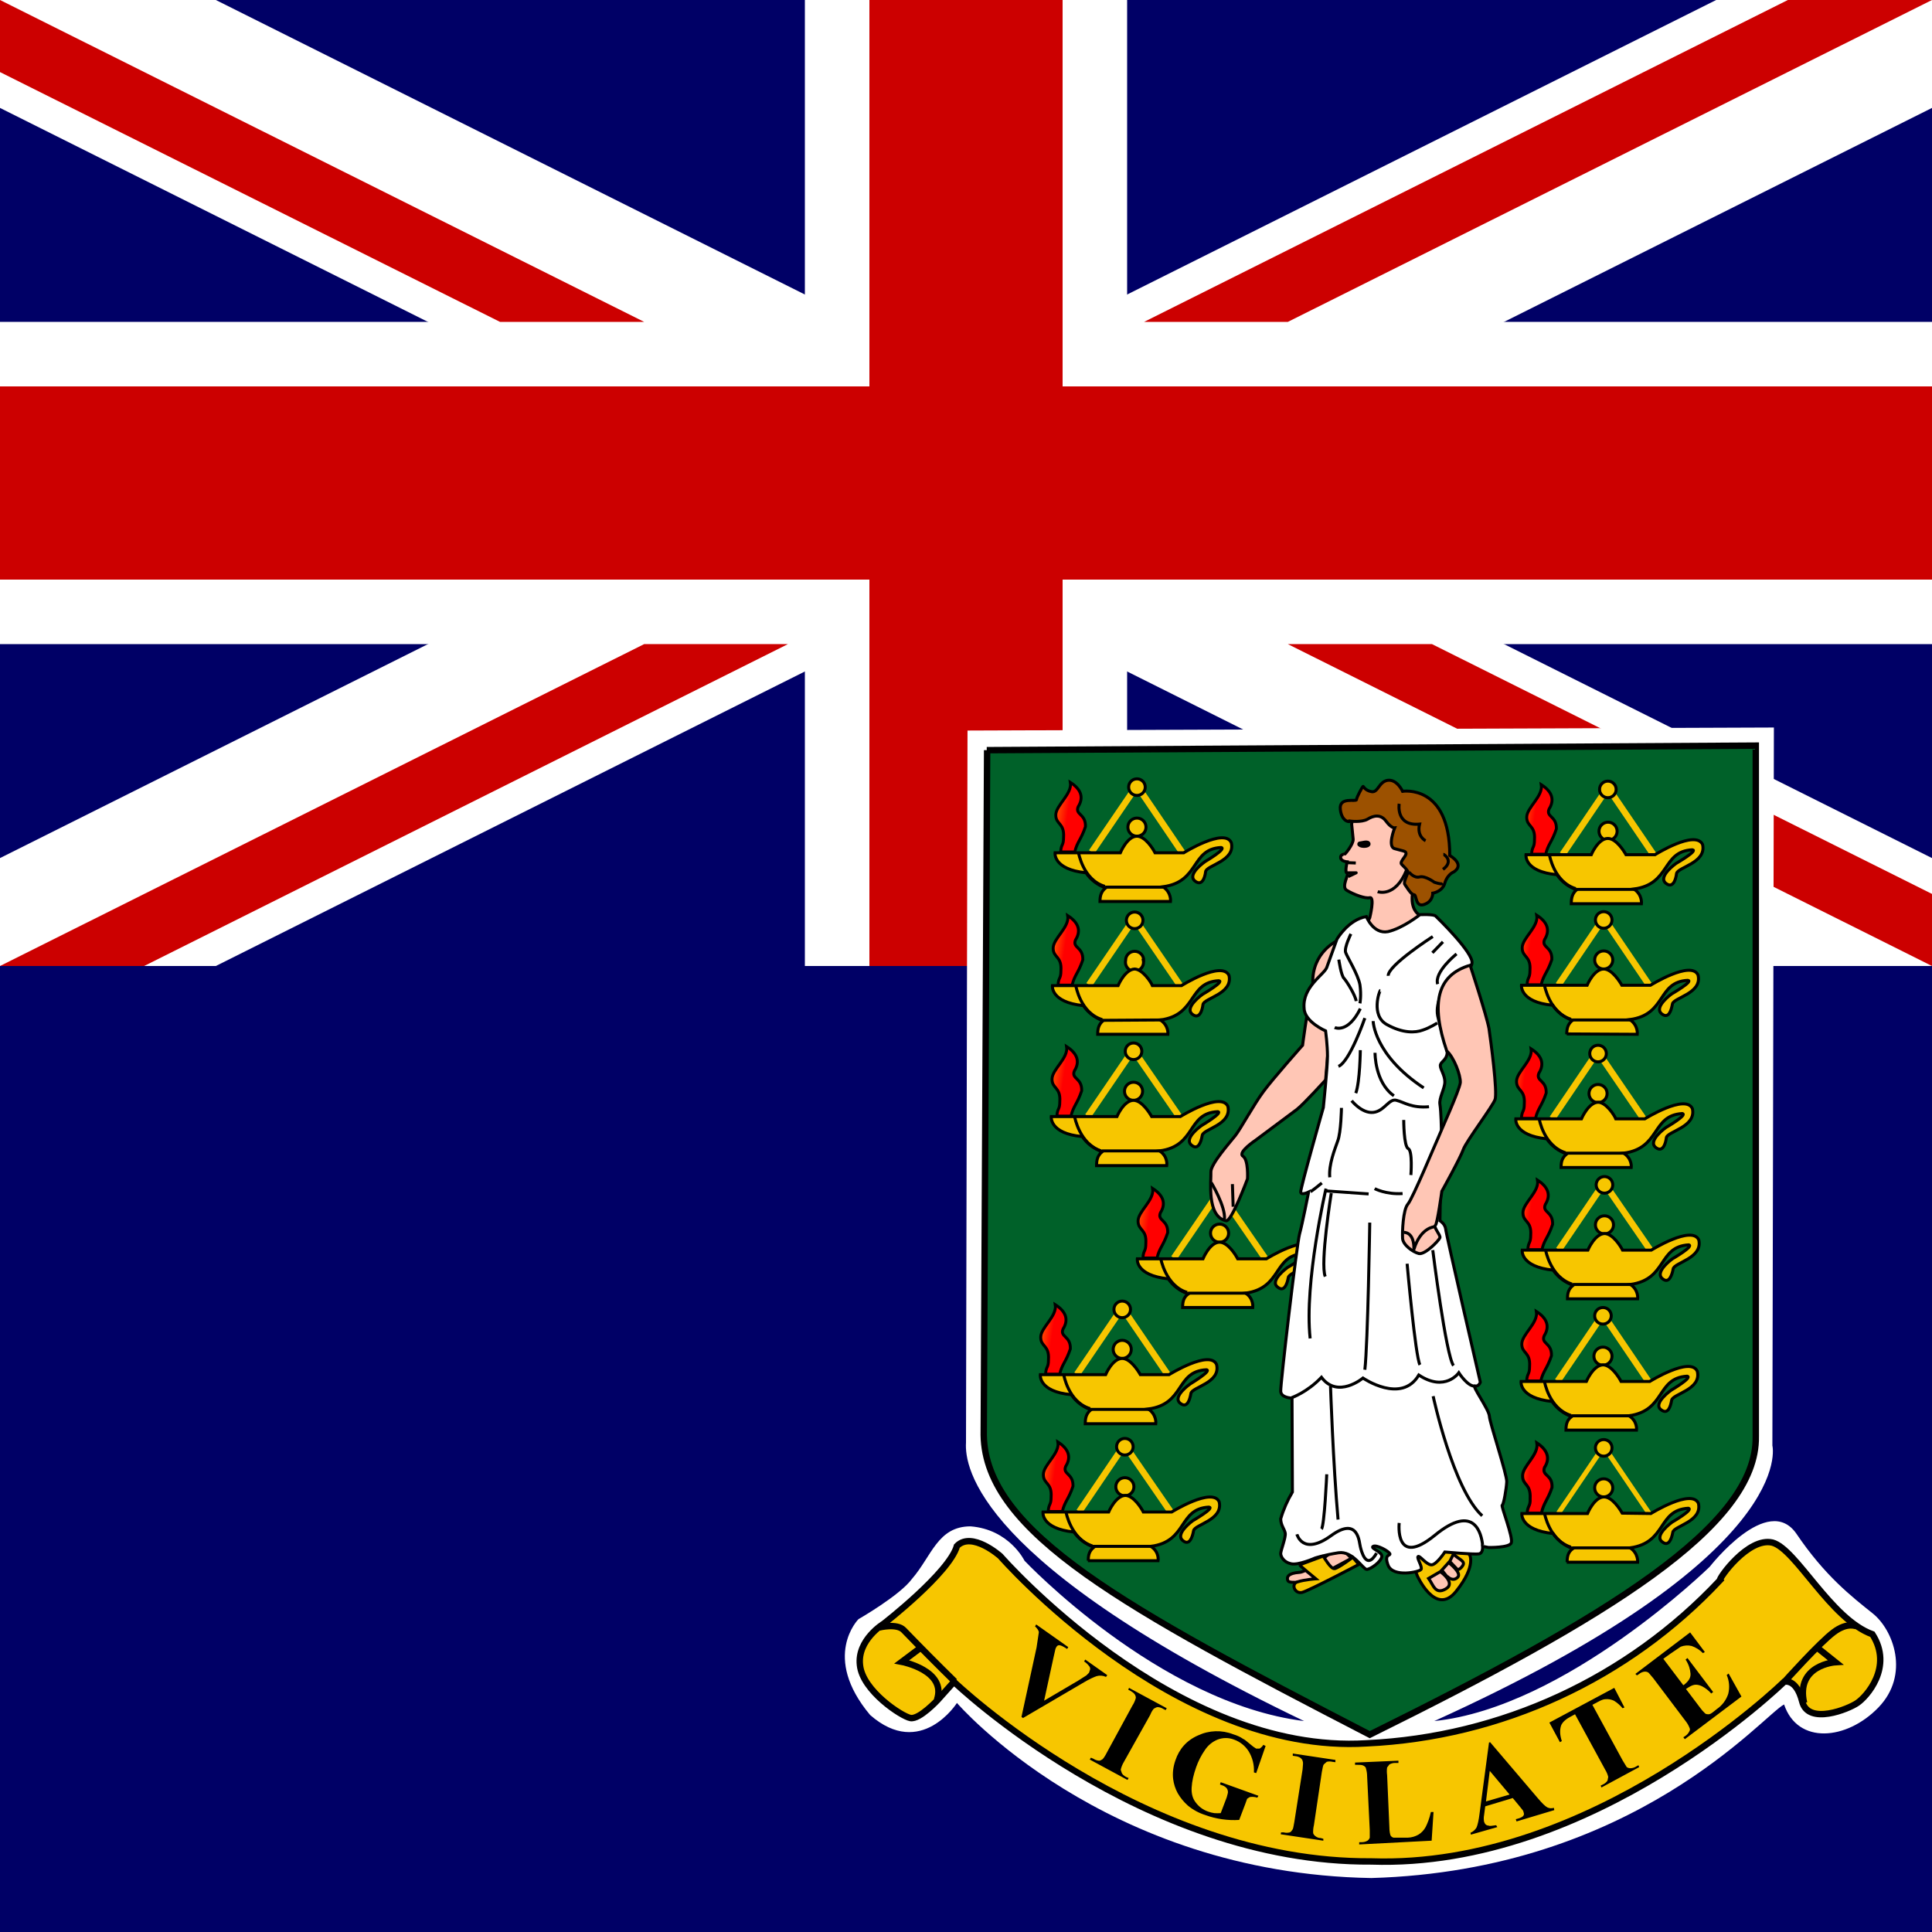
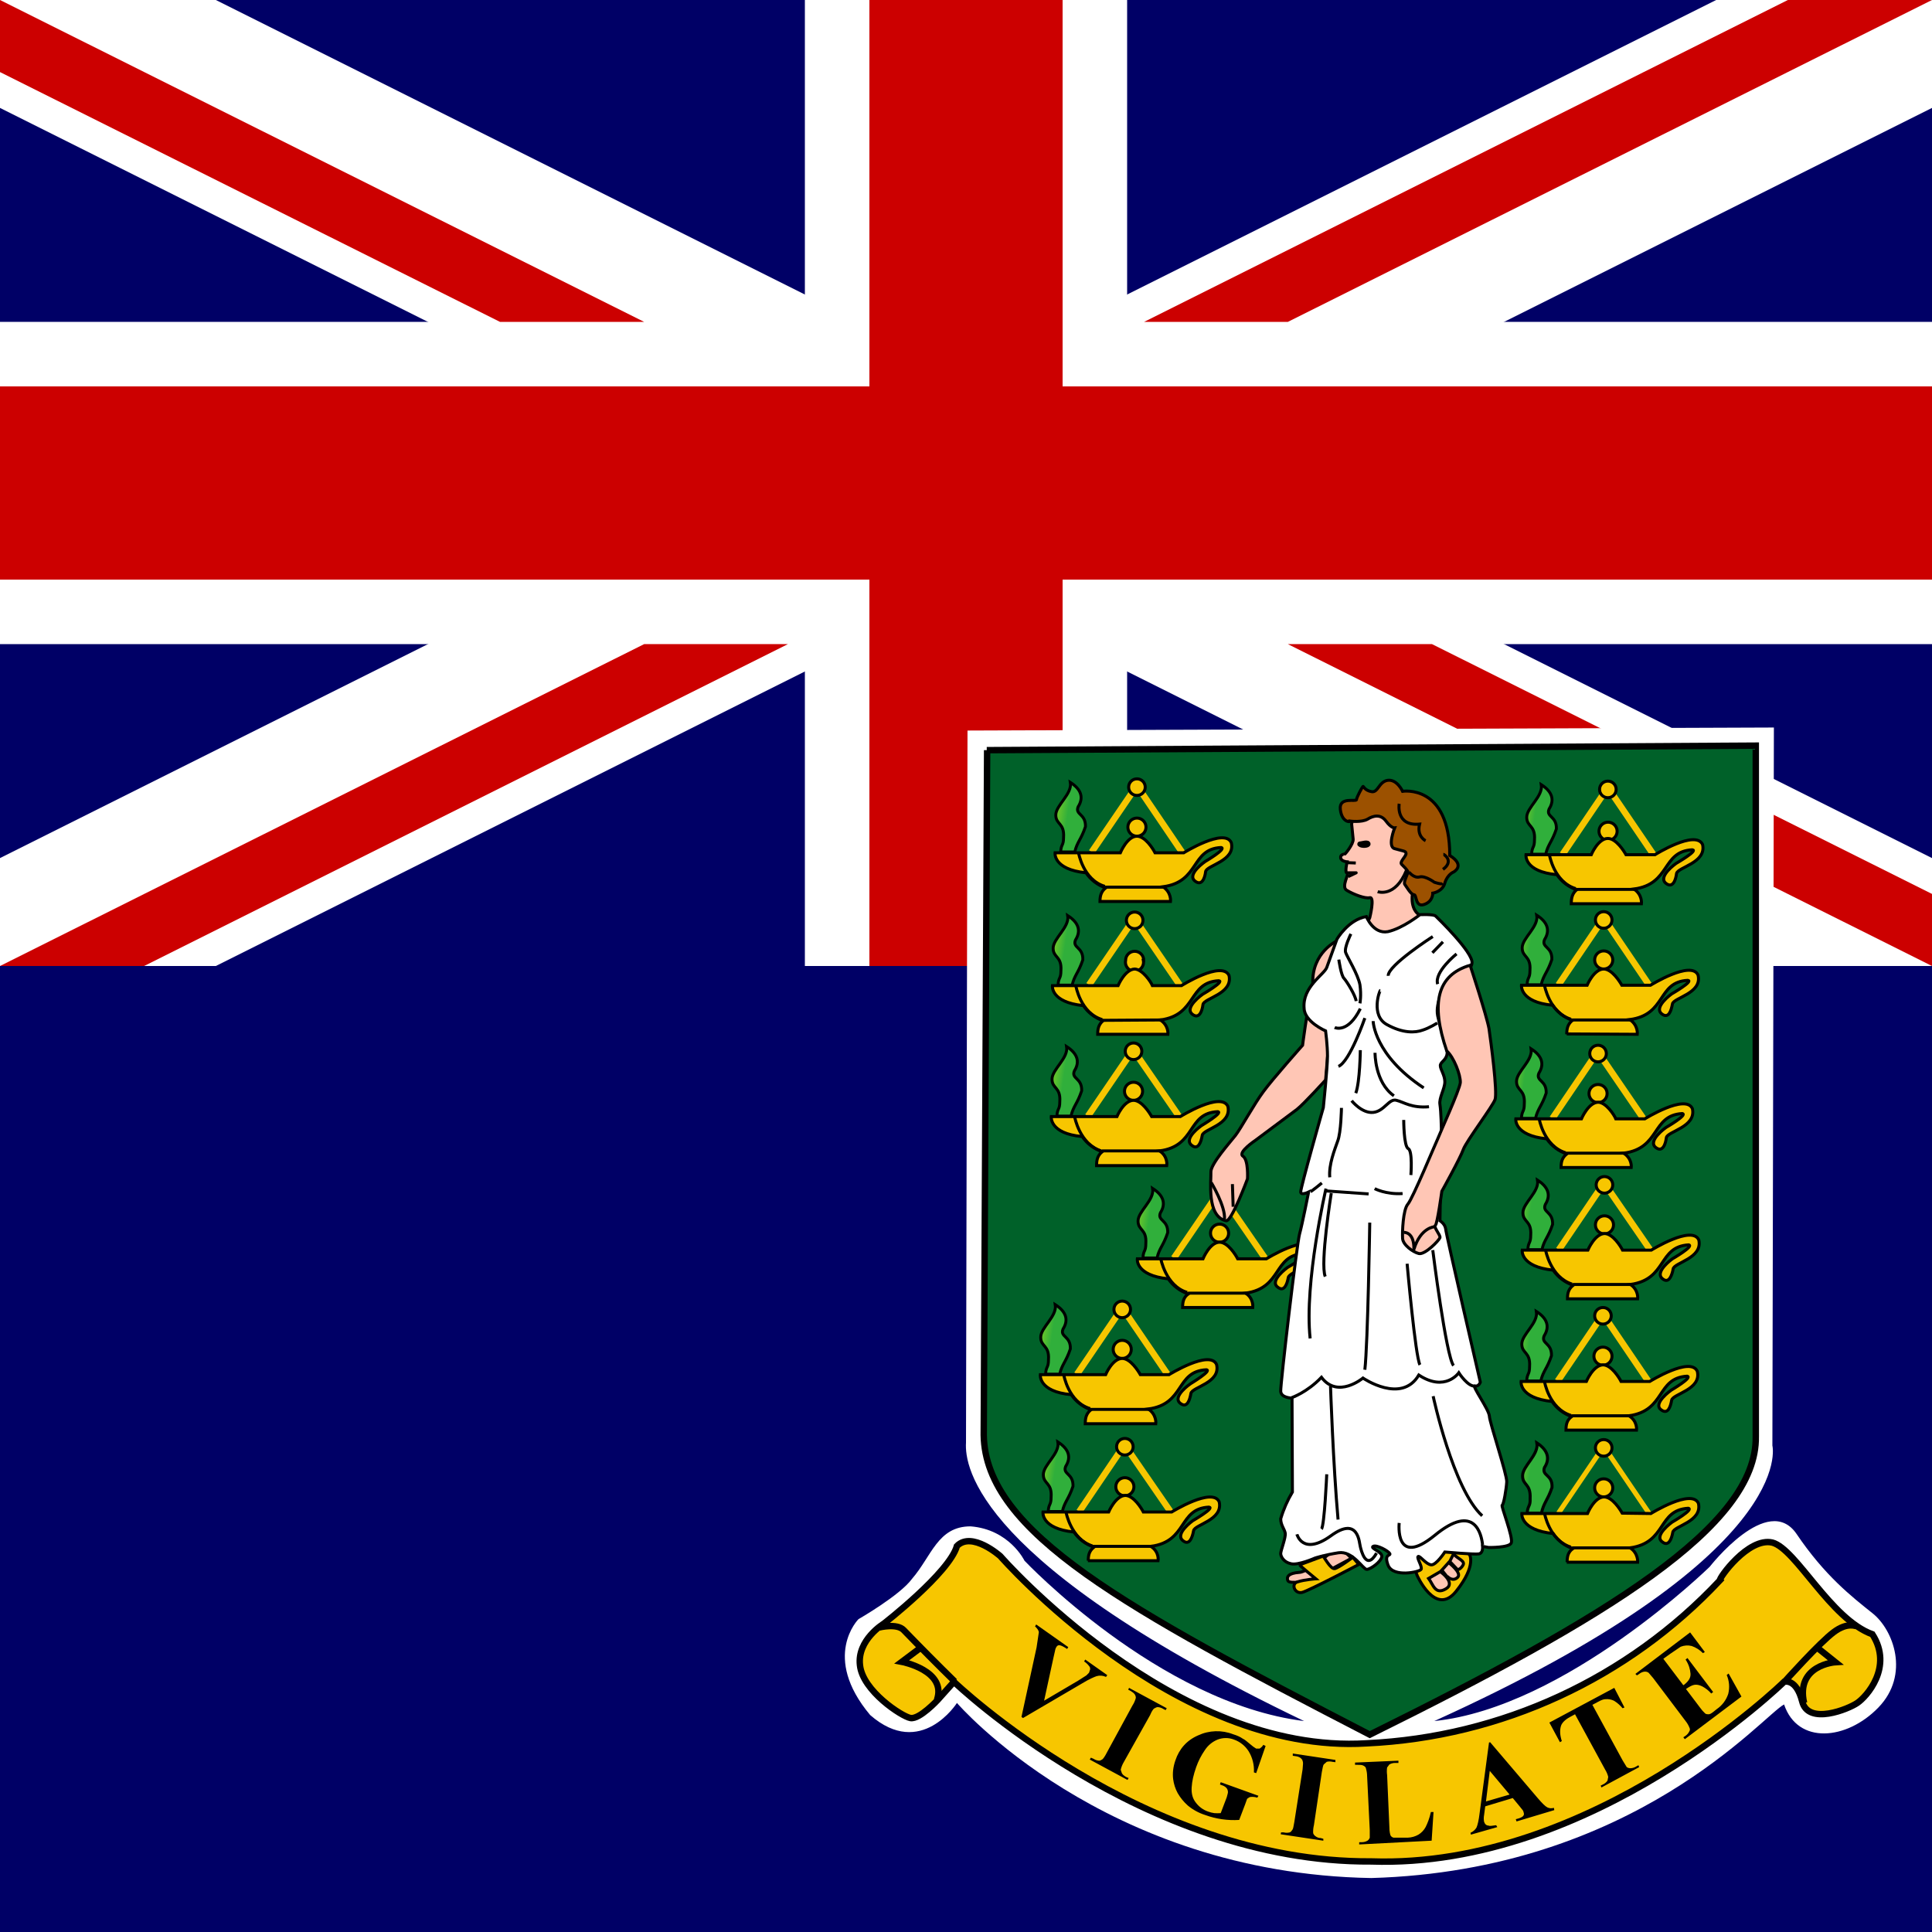
<svg xmlns="http://www.w3.org/2000/svg" xmlns:xlink="http://www.w3.org/1999/xlink" id="flag-icon-css-vg" width="512" height="512">
  <defs>
    <linearGradient id="a">
-       <stop offset="0" stop-color="red" />
+       <stop offset="0" stop-color="#30AF3B" />
      <stop offset="1" stop-color="#ff0" />
    </linearGradient>
    <linearGradient id="c" x1="103.1" x2="92.5" y1="111.3" y2="107.8" gradientTransform="matrix(.65977 0 0 1.4919 -3.7 -.7)" gradientUnits="userSpaceOnUse" xlink:href="#a" />
    <linearGradient id="d" x1="103.1" x2="92.5" y1="111.3" y2="107.8" gradientTransform="matrix(.65977 0 0 1.4919 -3.7 -.5)" gradientUnits="userSpaceOnUse" xlink:href="#a" />
    <linearGradient id="e" x1="103.1" x2="92.5" y1="111.3" y2="107.8" gradientTransform="matrix(.65977 0 0 1.4919 -4.5 -.3)" gradientUnits="userSpaceOnUse" xlink:href="#a" />
    <linearGradient id="f" x1="103.1" x2="92.5" y1="111.3" y2="107.8" gradientTransform="matrix(.65977 0 0 1.4919 -3.7 0)" gradientUnits="userSpaceOnUse" xlink:href="#a" />
    <linearGradient id="g" x1="103.1" x2="92.5" y1="111.3" y2="107.8" gradientTransform="matrix(.65977 0 0 1.4919 -3.7 .2)" gradientUnits="userSpaceOnUse" xlink:href="#a" />
    <linearGradient id="h" x1="103.1" x2="92.5" y1="111.3" y2="107.8" gradientTransform="matrix(.65977 0 0 1.4919 -3.7 .4)" gradientUnits="userSpaceOnUse" xlink:href="#a" />
    <linearGradient id="i" x1="103.1" x2="92.5" y1="111.3" y2="107.8" gradientTransform="matrix(.65977 0 0 1.4919 -4.5 .4)" gradientUnits="userSpaceOnUse" xlink:href="#a" />
    <linearGradient id="j" x1="103.1" x2="92.5" y1="111.3" y2="107.8" gradientTransform="matrix(.65977 0 0 1.4919 -4.5 .2)" gradientUnits="userSpaceOnUse" xlink:href="#a" />
    <linearGradient id="k" x1="103.1" x2="92.5" y1="111.3" y2="107.8" gradientTransform="matrix(.65977 0 0 1.4919 -4.5 0)" gradientUnits="userSpaceOnUse" xlink:href="#a" />
    <linearGradient id="m" x1="103.1" x2="92.5" y1="111.3" y2="107.8" gradientTransform="matrix(.65977 0 0 1.4919 -4.5 -.5)" gradientUnits="userSpaceOnUse" xlink:href="#a" />
    <linearGradient id="n" x1="103.1" x2="92.5" y1="111.3" y2="107.8" gradientTransform="matrix(.65977 0 0 1.4919 -3.8 -.3)" gradientUnits="userSpaceOnUse" xlink:href="#a" />
    <linearGradient id="l" x1="103.1" x2="92.5" y1="111.3" y2="107.8" gradientTransform="matrix(.85004 0 0 1.9222 723.3 109.7)" gradientUnits="userSpaceOnUse" xlink:href="#a" />
    <clipPath id="b">
      <path fill-opacity=".7" d="M0 0h512v512H0z" />
    </clipPath>
  </defs>
  <g clip-path="url(#b)">
    <path fill="#006" d="M0 0h1024v512H0z" />
    <path fill="#006" fill-rule="evenodd" d="M0 0h512v256H0z" />
    <g stroke-width="1pt">
      <path fill="#fff" d="M0 0v28.6L454.8 256H512v-28.6L57.2 0H0zm512 0v28.6L57.2 256H0v-28.6L454.8 0H512z" />
      <path fill="#fff" d="M213.3 0v256h85.4V0h-85.4zM0 85.3v85.4h512V85.3H0z" />
      <path fill="#c00" d="M0 102.4v51.2h512v-51.2H0zM230.4 0v256h51.2V0h-51.2zM0 256l170.7-85.3h38.1L38.2 256H0zM0 0l170.7 85.3h-38.2L0 19.1V0zm303.2 85.3L473.8 0H512L341.3 85.3h-38.1zM512 256l-170.7-85.3h38.2L512 236.9V256z" />
    </g>
    <path fill="#fff" fill-rule="evenodd" d="M256.4 193.6l213.7-.8-.4 190.3s7.5 29-89.6 73c34.9-3.6 73-40.9 73-40.9s15.4-19.8 23-8.7c7.5 11.1 14.6 16.6 20.1 21 5.6 4.4 10 16.3 1.6 25s-21.4 9.9-25-.8c-5.5 2.8-39.6 44-109.4 46-71-1.2-109.8-46.4-109.8-46.4s-9.5 15-23 3.2c-13-15.5-3.1-25.4-3.1-25.4s11-6.3 14.2-10.7c5.2-6 6.8-13.9 15.5-13.9 10.3.8 14.3 9.1 14.3 9.1s35.6 37.7 74.1 42.5c-86.8-41.7-90-67.4-89.6-73.8l.4-188.7z" />
    <path fill="#006129" fill-rule="evenodd" stroke="#000" stroke-width="1.7" d="M261.5 198.8l203.8-1.2v183.1c.4 23.8-39.6 48-102.3 79-64.6-33.4-101.9-53.6-102.3-79.4l.9-181.5z" />
    <path fill="none" stroke="#f7c600" stroke-width="1.7" d="M286 400.6l12-17.7 12.2 17.7" />
    <path fill="#f7c600" fill-rule="evenodd" stroke="#000" stroke-width=".8" d="M300.5 394a2.4 2.4 0 1 1-4.8 0 2.4 2.4 0 0 1 4.8 0z" />
    <path fill="#f7c600" fill-rule="evenodd" stroke="#000" stroke-width=".8" d="M288.3 413.6h18.6s.4-2.3-1.9-3.8c9.8-1.3 7.2-10 15.4-10.4 1.6.2-4.3 3.6-4.3 3.6s-4.9 3.5-2.6 5.3c1.7 1.4 2.5-.9 2.8-2.6.2-1.7 7.9-2.8 6.8-7.7-1.8-4-12.6 2.7-12.6 2.7H303c-.5-1-2.6-4.4-4.8-4.4-2.6.1-4.4 4.4-4.4 4.4h-17.4s-.6 4.4 8.2 5.3a10.5 10.5 0 0 0 5.3 4c-1.2 1-1.5 2-1.5 3.6z" />
    <path fill="none" stroke="#000" stroke-width=".8" d="M289.6 409.8h15.6m-22.7-9.1s1.3 7.2 7 9" />
    <path fill="url(#c)" fill-rule="evenodd" stroke="#000" stroke-width=".6" d="M66.3 170.5c.5-2.1 1.3-2.5 2.2-5.2.1-2.7-2.2-2.4-1.5-4.1 1.2-1.9.6-3.6-1.6-5 .4 2.4-3 4.7-3 6.7s1.8 1.6 1.6 4.6c0 1.8-.5 1.3-.6 3h3z" transform="translate(196.1 180.9) scale(1.2884)" />
    <path fill="#f7c600" fill-rule="evenodd" stroke="#000" stroke-width=".8" d="M300.3 383.4a2.2 2.2 0 1 1-4.4 0 2.2 2.2 0 0 1 4.4 0z" />
    <path fill="none" stroke="#f7c600" stroke-width="1.7" d="M285.4 364.2l12-17.6 12 17.6" />
    <path fill="#f7c600" fill-rule="evenodd" stroke="#000" stroke-width=".8" d="M299.8 357.6a2.4 2.4 0 1 1-4.8 0 2.4 2.4 0 0 1 4.8 0z" />
    <path fill="#f7c600" fill-rule="evenodd" stroke="#000" stroke-width=".8" d="M287.6 377.3h18.7s.3-2.4-2-3.9c9.8-1.3 7.2-10 15.4-10.4 1.6.2-4.2 3.7-4.2 3.7s-5 3.4-2.7 5.2c1.8 1.4 2.5-.9 2.8-2.6.2-1.7 8-2.8 6.8-7.7-1.8-4-12.6 2.7-12.6 2.7h-7.6c-.5-.9-2.6-4.3-4.8-4.3-2.6 0-4.4 4.3-4.4 4.3h-17.3s-.6 4.5 8.2 5.3a10.5 10.5 0 0 0 5.2 4c-1.2 1-1.5 2.1-1.5 3.7z" />
    <path fill="none" stroke="#000" stroke-width=".8" d="M289 373.5h15.5m-22.6-9.2s1.2 7.3 7 9" />
    <path fill="url(#d)" fill-rule="evenodd" stroke="#000" stroke-width=".6" d="M66.3 170.5c.5-2.1 1.3-2.5 2.2-5.2.1-2.7-2.2-2.4-1.5-4.1 1.2-1.9.6-3.6-1.6-5 .4 2.4-3 4.7-3 6.7s1.8 1.6 1.6 4.6c0 1.8-.5 1.3-.6 3h3z" transform="translate(195.4 144.5) scale(1.2884)" />
    <path fill="#f7c600" fill-rule="evenodd" stroke="#000" stroke-width=".8" d="M299.6 347a2.2 2.2 0 1 1-4.4 0 2.2 2.2 0 0 1 4.4 0z" />
    <path fill="none" stroke="#f7c600" stroke-width="1.7" d="M413.1 331.2l12-17.7 12.2 17.7" />
    <path fill="#f7c600" fill-rule="evenodd" stroke="#000" stroke-width=".8" d="M427.6 324.6a2.4 2.4 0 1 1-4.8 0 2.4 2.4 0 0 1 4.8 0z" />
    <path fill="#f7c600" fill-rule="evenodd" stroke="#000" stroke-width=".8" d="M415.4 344.2H434s.3-2.3-1.9-3.8c9.8-1.4 7.2-10 15.4-10.5 1.6.3-4.3 3.7-4.3 3.7s-4.9 3.5-2.6 5.3c1.7 1.4 2.5-1 2.8-2.6.2-1.7 7.9-2.8 6.8-7.7-1.8-4-12.6 2.7-12.6 2.7H430c-.5-1-2.6-4.4-4.8-4.4-2.6.1-4.4 4.4-4.4 4.4h-17.4s-.6 4.4 8.2 5.3a10.5 10.5 0 0 0 5.3 4c-1.2 1-1.5 2-1.5 3.6z" />
    <path fill="none" stroke="#000" stroke-width=".8" d="M416.8 340.4h15.5m-22.7-9.1s1.3 7.2 7 9" />
    <path fill="url(#e)" fill-rule="evenodd" stroke="#000" stroke-width=".6" d="M66.3 170.5c.5-2.1 1.3-2.5 2.2-5.2.1-2.7-2.2-2.4-1.5-4.1 1.2-1.9.6-3.6-1.6-5 .4 2.4-3 4.7-3 6.7s1.8 1.6 1.6 4.6c0 1.8-.5 1.3-.6 3h3z" transform="translate(323.2 111.5) scale(1.2884)" />
    <path fill="#f7c600" fill-rule="evenodd" stroke="#000" stroke-width=".8" d="M427.4 314a2.2 2.2 0 1 1-4.4 0 2.2 2.2 0 0 1 4.4 0z" />
    <path fill="none" stroke="#f7c600" stroke-width="1.7" d="M288.3 295.8l12-17.6 12.2 17.7" />
    <path fill="#f7c600" fill-rule="evenodd" stroke="#000" stroke-width=".8" d="M302.8 289.2a2.4 2.4 0 1 1-4.8 0 2.4 2.4 0 0 1 4.8 0z" />
    <path fill="#f7c600" fill-rule="evenodd" stroke="#000" stroke-width=".8" d="M290.6 308.9h18.6s.4-2.4-1.9-3.9c9.8-1.3 7.2-10 15.4-10.4 1.6.2-4.3 3.7-4.3 3.7s-4.9 3.4-2.6 5.2c1.7 1.4 2.5-.8 2.8-2.6.2-1.7 7.9-2.8 6.8-7.7-1.8-4-12.6 2.7-12.6 2.7h-7.6c-.5-.9-2.6-4.3-4.8-4.3-2.6 0-4.4 4.3-4.4 4.3h-17.4s-.6 4.5 8.2 5.3a10.5 10.5 0 0 0 5.3 4c-1.2 1-1.5 2.1-1.5 3.7z" />
    <path fill="none" stroke="#000" stroke-width=".8" d="M292 305h15.5m-22.7-9s1.3 7.2 7 9" />
    <path fill="url(#f)" fill-rule="evenodd" stroke="#000" stroke-width=".6" d="M66.3 170.5c.5-2.1 1.3-2.5 2.2-5.2.1-2.7-2.2-2.4-1.5-4.1 1.2-1.9.6-3.6-1.6-5 .4 2.4-3 4.7-3 6.7s1.8 1.6 1.6 4.6c0 1.8-.5 1.3-.6 3h3z" transform="translate(198.4 76.1) scale(1.2884)" />
    <path fill="#f7c600" fill-rule="evenodd" stroke="#000" stroke-width=".8" d="M302.6 278.6a2.2 2.2 0 1 1-4.4 0 2.2 2.2 0 0 1 4.4 0z" />
    <path fill="none" stroke="#f7c600" stroke-width="1.7" d="M288.6 261l12-17.6 12.1 17.7" />
    <path fill="#f7c600" fill-rule="evenodd" stroke="#000" stroke-width=".8" d="M303 254.5a2.4 2.4 0 1 1-4.7 0 2.4 2.4 0 0 1 4.8 0z" />
    <path fill="#f7c600" fill-rule="evenodd" stroke="#000" stroke-width=".8" d="M290.9 274.1h18.6s.3-2.3-2-3.8c9.8-1.3 7.3-10 15.5-10.4 1.6.2-4.3 3.6-4.3 3.6s-5 3.5-2.7 5.3c1.8 1.4 2.6-.9 2.8-2.6.3-1.7 8-2.8 6.9-7.7-1.9-4-12.6 2.7-12.6 2.7h-7.7c-.4-1-2.6-4.3-4.7-4.4-2.6.1-4.4 4.4-4.4 4.4h-17.4s-.6 4.4 8.2 5.3a10.5 10.5 0 0 0 5.2 4c-1.1 1-1.4 2-1.4 3.6z" />
    <path fill="none" stroke="#000" stroke-width=".8" d="M292.2 270.4l15.6-.1m-22.7-9.1s1.2 7.3 7 9" />
    <path fill="url(#g)" fill-rule="evenodd" stroke="#000" stroke-width=".6" d="M66.3 170.5c.5-2.1 1.3-2.5 2.2-5.2.1-2.7-2.2-2.4-1.5-4.1 1.2-1.9.6-3.6-1.6-5 .4 2.4-3 4.7-3 6.7s1.8 1.6 1.6 4.6c0 1.8-.5 1.3-.6 3h3z" transform="translate(198.7 41.4) scale(1.2884)" />
    <path fill="#f7c600" fill-rule="evenodd" stroke="#000" stroke-width=".8" d="M302.9 243.9a2.2 2.2 0 1 1-4.4 0 2.2 2.2 0 0 1 4.4 0z" />
    <path fill="none" stroke="#f7c600" stroke-width="1.7" d="M289.3 225.8l12-17.6 12 17.7" />
    <path fill="#f7c600" fill-rule="evenodd" stroke="#000" stroke-width=".8" d="M303.7 219.2a2.4 2.4 0 1 1-4.8 0 2.4 2.4 0 0 1 4.8 0z" />
    <path fill="#f7c600" fill-rule="evenodd" stroke="#000" stroke-width=".8" d="M291.5 238.9h18.7s.3-2.4-2-3.9c9.8-1.3 7.3-10 15.4-10.4 1.6.3-4.2 3.7-4.2 3.7s-5 3.4-2.7 5.2c1.8 1.4 2.6-.8 2.8-2.5.2-1.7 8-2.8 6.8-7.7-1.8-4-12.6 2.7-12.6 2.7h-7.6c-.5-1-2.6-4.4-4.8-4.4-2.6 0-4.4 4.4-4.4 4.4h-17.3s-.6 4.4 8.2 5.3a10.5 10.5 0 0 0 5.2 4c-1.1.9-1.5 2-1.5 3.6z" />
    <path fill="none" stroke="#000" stroke-width=".8" d="M292.9 235.1h15.5m-22.6-9.2s1.2 7.3 7 9" />
    <path fill="url(#h)" fill-rule="evenodd" stroke="#000" stroke-width=".6" d="M66.3 170.5c.5-2.1 1.3-2.5 2.2-5.2.1-2.7-2.2-2.4-1.5-4.1 1.2-1.9.6-3.6-1.6-5 .4 2.4-3 4.7-3 6.7s1.8 1.6 1.6 4.6c0 1.8-.5 1.3-.6 3h3z" transform="translate(199.4 6.1) scale(1.2884)" />
    <path fill="#f7c600" fill-rule="evenodd" stroke="#000" stroke-width=".8" d="M303.5 208.6a2.2 2.2 0 1 1-4.4 0 2.2 2.2 0 0 1 4.4 0z" />
    <path fill="none" stroke="#f7c600" stroke-width="1.7" d="M414.1 226.4l12-17.7 12.1 17.8" />
    <path fill="#f7c600" fill-rule="evenodd" stroke="#000" stroke-width=".8" d="M428.5 219.8a2.4 2.4 0 1 1-4.7 0 2.4 2.4 0 0 1 4.7 0z" />
    <path fill="#f7c600" fill-rule="evenodd" stroke="#000" stroke-width=".8" d="M416.4 239.5H435s.3-2.4-2-3.9c9.8-1.3 7.3-10 15.5-10.4 1.6.2-4.3 3.6-4.3 3.6s-5 3.5-2.7 5.3c1.8 1.4 2.6-.9 2.8-2.6.3-1.7 8-2.8 6.9-7.7-1.9-4-12.6 2.7-12.6 2.7h-7.7c-.5-.9-2.6-4.3-4.8-4.3-2.6 0-4.4 4.3-4.4 4.3h-17.3s-.6 4.5 8.2 5.3a10.5 10.5 0 0 0 5.2 4c-1.1 1-1.4 2.1-1.4 3.7z" />
    <path fill="none" stroke="#000" stroke-width=".8" d="M417.7 235.7h15.5m-22.6-9.2s1.2 7.3 7 9" />
    <path fill="url(#i)" fill-rule="evenodd" stroke="#000" stroke-width=".6" d="M66.3 170.5c.5-2.1 1.3-2.5 2.2-5.2.1-2.7-2.2-2.4-1.5-4.1 1.2-1.9.6-3.6-1.6-5 .4 2.4-3 4.7-3 6.7s1.8 1.6 1.6 4.6c0 1.8-.5 1.3-.6 3h3z" transform="translate(324.2 6.7) scale(1.2884)" />
    <path fill="#f7c600" fill-rule="evenodd" stroke="#000" stroke-width=".8" d="M428.3 209.2a2.2 2.2 0 1 1-4.4 0 2.2 2.2 0 0 1 4.4 0z" />
    <path fill="none" stroke="#f7c600" stroke-width="1.7" d="M413 261l12-17.7 12 17.7" />
    <path fill="#f7c600" fill-rule="evenodd" stroke="#000" stroke-width=".8" d="M427.4 254.4a2.4 2.4 0 1 1-4.8 0 2.4 2.4 0 0 1 4.8 0z" />
    <path fill="#f7c600" fill-rule="evenodd" stroke="#000" stroke-width=".8" d="M415.2 274l18.7.1s.3-2.4-2-3.9c9.8-1.3 7.2-10 15.4-10.4 1.6.2-4.3 3.6-4.3 3.6s-4.9 3.5-2.6 5.3c1.8 1.4 2.5-.9 2.8-2.6.2-1.7 8-2.8 6.8-7.7-1.8-4-12.6 2.7-12.6 2.7h-7.6c-.5-.9-2.6-4.3-4.8-4.3-2.6 0-4.4 4.3-4.4 4.3h-17.4s-.5 4.5 8.3 5.3a10.5 10.5 0 0 0 5.2 4c-1.2 1-1.5 2.1-1.5 3.7z" />
    <path fill="none" stroke="#000" stroke-width=".8" d="M416.6 270.3H432m-22.7-9.2s1.3 7.3 7 9" />
    <path fill="url(#j)" fill-rule="evenodd" stroke="#000" stroke-width=".6" d="M66.3 170.5c.5-2.1 1.3-2.5 2.2-5.2.1-2.7-2.2-2.4-1.5-4.1 1.2-1.9.6-3.6-1.6-5 .4 2.4-3 4.7-3 6.7s1.8 1.6 1.6 4.6c0 1.8-.5 1.3-.6 3h3z" transform="translate(323 41.3) scale(1.2884)" />
    <path fill="#f7c600" fill-rule="evenodd" stroke="#000" stroke-width=".8" d="M427.2 243.8a2.2 2.2 0 1 1-4.4 0 2.2 2.2 0 0 1 4.4 0z" />
    <path fill="none" stroke="#f7c600" stroke-width="1.7" d="M411.4 296.4l12-17.7 12.1 17.7" />
    <path fill="#f7c600" fill-rule="evenodd" stroke="#000" stroke-width=".8" d="M425.9 289.8a2.4 2.4 0 1 1-4.8 0 2.4 2.4 0 0 1 4.8 0z" />
    <path fill="#f7c600" fill-rule="evenodd" stroke="#000" stroke-width=".8" d="M413.7 309.4h18.6s.3-2.3-2-3.8c9.8-1.3 7.3-10 15.5-10.5 1.6.3-4.3 3.7-4.3 3.7s-5 3.5-2.7 5.3c1.8 1.4 2.6-.9 2.8-2.6.3-1.7 8-2.8 6.9-7.7-1.8-4-12.6 2.7-12.6 2.7h-7.7c-.4-1-2.6-4.4-4.7-4.4-2.6.1-4.4 4.4-4.4 4.4h-17.4s-.6 4.4 8.2 5.3a10.5 10.5 0 0 0 5.3 4c-1.2 1-1.5 2-1.5 3.6z" />
    <path fill="none" stroke="#000" stroke-width=".8" d="M415 305.6h15.6m-22.7-9.1s1.2 7.2 7 9" />
    <path fill="url(#k)" fill-rule="evenodd" stroke="#000" stroke-width=".6" d="M66.3 170.5c.5-2.1 1.3-2.5 2.2-5.2.1-2.7-2.2-2.4-1.5-4.1 1.2-1.9.6-3.6-1.6-5 .4 2.4-3 4.7-3 6.7s1.8 1.6 1.6 4.6c0 1.8-.5 1.3-.6 3h3z" transform="translate(321.5 76.7) scale(1.2884)" />
    <path fill="#f7c600" fill-rule="evenodd" stroke="#000" stroke-width=".8" d="M425.7 279.2a2.2 2.2 0 1 1-4.4 0 2.2 2.2 0 0 1 4.4 0z" />
    <path fill="none" stroke="#f7c600" stroke-width="1.3" d="M413 401l12-17.7 12 17.7" />
    <path fill="#f7c600" fill-rule="evenodd" stroke="#000" stroke-width=".8" d="M427.4 394.3a2.4 2.4 0 1 1-4.8 0 2.4 2.4 0 0 1 4.8 0z" />
    <path fill="#f7c600" fill-rule="evenodd" stroke="#000" stroke-width=".8" d="M415.2 414H434s.2-2.4-2-3.8c9.8-1.4 7.2-10 15.4-10.5 1.6.3-4.3 3.7-4.3 3.7s-4.9 3.5-2.6 5.2c1.7 1.4 2.5-.8 2.8-2.5.2-1.7 7.9-2.8 6.8-7.7-1.8-4-12.6 2.7-12.6 2.7l-7.6-.1c-.5-.9-2.6-4.3-4.8-4.3-2.6 0-4.4 4.4-4.4 4.4h-17.4s-.5 4.4 8.3 5.3a10.5 10.5 0 0 0 5.2 4c-1.2.9-1.5 2-1.5 3.6z" />
    <path fill="none" stroke="#000" stroke-width=".8" d="M416.6 410.2H432m-22.7-9.2s1.3 7.3 7 9" />
    <path fill="url(#l)" fill-rule="evenodd" stroke="#000" stroke-width=".8" d="M814.5 330.3c.6-2.8 1.6-3.3 2.8-6.8.2-3.5-2.8-3-2-5.3 1.6-2.4.8-4.7-2-6.5.5 3.2-3.8 6.1-3.8 8.7 0 2.6 2.2 2 2 6 .1 2.2-.6 1.7-.8 3.9h3.8z" transform="translate(-406 70.7)" />
    <path fill="#f7c600" fill-rule="evenodd" stroke="#000" stroke-width=".8" d="M427.2 383.7a2.2 2.2 0 1 1-4.4 0 2.2 2.2 0 0 1 4.4 0z" />
    <path fill="none" stroke="#f7c600" stroke-width="1.7" d="M412.8 366l12-17.7 12 17.7" />
    <path fill="#f7c600" fill-rule="evenodd" stroke="#000" stroke-width=".8" d="M427.2 359.4a2.4 2.4 0 1 1-4.8 0 2.4 2.4 0 0 1 4.8 0z" />
    <path fill="#f7c600" fill-rule="evenodd" stroke="#000" stroke-width=".8" d="M415 379h18.7s.3-2.4-2-3.8c9.8-1.4 7.2-10 15.4-10.5 1.6.3-4.2 3.7-4.2 3.7s-5 3.5-2.7 5.2c1.8 1.4 2.5-.8 2.8-2.5.2-1.7 8-2.8 6.8-7.7-1.8-4-12.6 2.7-12.6 2.7h-7.6c-.5-1-2.6-4.4-4.8-4.4-2.6.1-4.4 4.4-4.4 4.4h-17.3s-.6 4.4 8.2 5.3a10.5 10.5 0 0 0 5.2 4c-1.2.9-1.5 2-1.5 3.6z" />
    <path fill="none" stroke="#000" stroke-width=".8" d="M416.4 375.2h15.5m-22.6-9.1s1.2 7.2 7 9" />
    <path fill="url(#m)" fill-rule="evenodd" stroke="#000" stroke-width=".6" d="M66.3 170.5c.5-2.1 1.3-2.5 2.2-5.2.1-2.7-2.2-2.4-1.5-4.1 1.2-1.9.6-3.6-1.6-5 .4 2.4-3 4.7-3 6.7s1.8 1.6 1.6 4.6c0 1.8-.5 1.3-.6 3h3z" transform="translate(322.9 146.3) scale(1.2884)" />
    <path fill="#f7c600" fill-rule="evenodd" stroke="#000" stroke-width=".8" d="M427 348.7a2.2 2.2 0 1 1-4.4 0 2.2 2.2 0 0 1 4.4 0z" />
    <path fill="none" stroke="#f7c600" stroke-width="1.7" d="M311.1 333.4l12-17.6 12.2 17.7" />
    <path fill="#f7c600" fill-rule="evenodd" stroke="#000" stroke-width=".8" d="M325.6 326.8a2.4 2.4 0 1 1-4.8 0 2.4 2.4 0 0 1 4.8 0z" />
    <path fill="#f7c600" fill-rule="evenodd" stroke="#000" stroke-width=".8" d="M313.4 346.5H332s.3-2.4-1.9-3.8c9.8-1.4 7.2-10 15.4-10.5 1.6.3-4.3 3.7-4.3 3.7s-4.9 3.5-2.6 5.2c1.7 1.4 2.5-.8 2.8-2.5.2-1.7 7.9-2.8 6.8-7.7-1.8-4-12.6 2.7-12.6 2.7H328c-.5-1-2.6-4.4-4.8-4.4-2.6 0-4.4 4.4-4.4 4.4h-17.4s-.6 4.4 8.2 5.3a10.5 10.5 0 0 0 5.3 4c-1.2.9-1.5 2-1.5 3.6z" />
    <path fill="none" stroke="#000" stroke-width=".8" d="M314.8 342.7h15.5m-22.7-9.2s1.3 7.3 7 9" />
    <path fill="url(#n)" fill-rule="evenodd" stroke="#000" stroke-width=".6" d="M66.3 170.5c.5-2.1 1.3-2.5 2.2-5.2.1-2.7-2.2-2.4-1.5-4.1 1.2-1.9.6-3.6-1.6-5 .4 2.4-3 4.7-3 6.7s1.8 1.6 1.6 4.6c0 1.8-.5 1.3-.6 3h3z" transform="translate(221.2 113.7) scale(1.2884)" />
    <path fill="#f7c600" fill-rule="evenodd" stroke="#000" stroke-width=".8" d="M325.4 316.2a2.2 2.2 0 1 1-4.4 0 2.2 2.2 0 0 1 4.4 0z" />
    <g stroke="#000">
      <path fill="#f7c600" fill-rule="evenodd" stroke-width=".8" d="M375.5 417.4s4.9 11.2 10.4 4.3 3.5-9.8 3.5-9.8L377 405l-3.6 7.7 2.1 4.6z" />
      <path fill="#ffc6b5" fill-rule="evenodd" stroke-width=".8" d="M386.2 416s.8 0 1.5-1.2-1.5-1.7-2.5-3l-1 2 2 2.1zm-28.1-3l-11 5.9s-5.4 1-5.8 0c-.4-1 .1-2 3-2.2 2.8-.1 10.5-7.1 10.5-7.1l3.3 3.3zm.1-194.6l.4 4c.1 1.3-2.2 4.1-2.3 4s-1.2.1-1 1 1.7 1 1.7 1-.7 2.9 0 3c.7.1-1.8 3.7 0 4.6 1.7 1 4.7 2.2 6 1.9 1.4-.3 0 5.3 0 5.3l-3.7 8 20.8-2-4.3-7s-2-1.3-1.5-5.3c.5-3.9-.3-21.6-.3-21.6l-14.9-2-.9 5.1zm-3.8 30.9s-6.8 3-6.5 11.4c-1.7 8.2-2.7 16.3-2.7 16.3s-8 9-10.4 12.3c-2.4 3.2-6 9.8-7.4 11.6s-6.6 7.6-6.5 9.7c.1 2.2-1.2 11.8 4 12.9 1.4.5 5.7-11.1 5.7-11.1s.3-5-1.2-6 3.3-4.2 3.3-4.2l11-8.2c2-1.6 7.6-7.8 7.6-7.8l3.1-37z" />
      <path fill="#fff" fill-rule="evenodd" stroke-width=".8" d="M362.1 242.9s1.8 4.7 5.7 4c4-.9 8.5-4.5 8.5-4.5s3.7-.2 4.2.4c.5.5 9.9 9.6 9.6 12.4-.3 2.8-4.3 2-5.8 4s-4 6.5-3.3 10 2.7 8.2 2.5 10-1.8 2.2-1.8 3.2 1.2 2.5 1.2 4.3-1.6 4.3-1.3 6c.3 1.8.4 7 .4 7l-.4 23.8s1.3.8 1.5 2.1c.1 1.4 9.2 40.7 9.2 40.7s-.4 1.2-1.4 1 3.7 6.2 3.8 8 4.7 15.5 4.6 17.4c-.1 1.9-.8 6-1.2 6.2-.4.1 3 8.6 2.4 10-.5 1.3-6 1.2-6 1.2l-1.6-.3s.2 1.8-1 2-9-.5-9-.5-2.3 3.5-3.6 3.4c-1.4-.1-3.1-2.6-3.5-2.2-.4.4 1.2 2.7.8 3.4-.4.7-7.3 2.2-8.7-1-1.3-3.3.8-2.5.4-3.2-.4-.7-3.5-2.4-4.4-1.9s2.4 1.4 2.3 2.7c-.2 1.4-3 3.4-4 3.4s-3.7-5-7.5-4.4-6.2 1.4-6.2 1.4-4.5 2-6.4 1.5c-1.9-.4-2.7-1.9-2.7-2.7s1.4-4.3 1.2-5.4-1.2-2.1-1.2-3.8a31 31 0 0 1 3.1-7.1l-.1-24.9s-2.9 0-3-1.8 4.3-39.3 5-41.7c.7-2.5 2.4-11.1 2.4-11.1s-2 1-2.1 0 6-22.4 6-22.4 1.1-10.7 1.1-13.6-.5-6.7-.5-6.7-5.6-2.4-5.7-6c-.5-5.7 5.3-8.9 6-10.8l2.7-7.5s3-5.2 7.8-6z" />
      <path fill="#f7c600" fill-rule="evenodd" stroke-width=".8" d="M360.1 414.6s-13.1 6.9-15 7.4c-2 .5-3.1-2.3-1.2-2.8 1.9-.6 4.8-.8 4.8-.8s-4.4-3.6-4.3-3.7l6.2-2.3c.2 0 2 3.5 3.1 3.3s4.8-3 4.8-3l1.6 1.9z" />
      <path fill="#ffc6b5" fill-rule="evenodd" stroke-width=".8" d="M378.6 418.3c1.2 1.6 1.7 4.4 4.5 2.8 2.9-1.6-1.4-4.6-1.4-4.6l-3.1 1.8z" />
      <path fill="#ffc6b5" fill-rule="evenodd" stroke-width=".8" d="M383.8 418s1.3 1.2 2.5 0-2.4-3.9-2.4-3.9l-1.8 2 1.6 2z" />
      <path fill="none" stroke-width=".8" d="M379.7 248.2s-12 7.7-11.8 10.4m14.5-9l-2.8 2.9m6.4.3s-6 4.8-5 8m-23-13.3s-1.8 3.6-1.4 4.9c.4 1.2 3.3 5.8 3.8 8.6.4 2.8 0 4.9 0 4.9m-5.6-11.6s.6 4.3 1.4 5c.8.9 3 4.5 3.2 6m-5.7 7s3.5 1.7 6.8-5m5.3-4.8c-.2 0-2.6 6.6 1.7 9s7.6 2.2 9.5 1.5c1.9-.6 3.9-1.9 3.9-1.9m-17-.5s.2 9 13.4 17.7m-12.9-9.3s-.1 7.8 5 11.4m-7.7-20.6s-4 11.6-7 12.8m5.8-4.3s-.1 8.4-1.2 11.4m-1.1 2s2.7 3.4 5.7 3.1c3-.3 4.2-3.8 6.2-3.2 2 .5 4 2.1 8.6 1.7m-6.7 3.5s0 7 1.2 7.6.7 7 .7 7m-18.4-17.8s-.1 6.5-1 8.8c-.8 2.3-2.4 6.2-2.1 9.6m-5.1 3.8c.6-.3 3-2.3 3-2.3m1.1 1.5s-5.8 24.8-4.2 39.7m5.6-38.5s-3 18.6-1.6 22.1m.1-22.7l11.4.8m1.6-1.4s3 1.6 7.4 1.3M363 324s-.5 32-1.3 39m18-31.7s3.5 28 5.5 30.6m-12.3-27s2.2 24.7 3.4 26.8m-34 8.7s4.1-1.4 7.9-5.4c4.3 5.8 11 .2 11 .2s10.2 7 14.8-.8c7 4.6 10.6-.6 10.6-.6s2.5 3.9 4.4 3.5m-11.2 2.7s5.3 24.7 13 31.7m-40.2-34.3s.7 20.7 2 35.3m-3-12s-.6 13.6-1.4 14.5m-6.5 1.4s1.5 5.8 9 .4c7.4-5.4 7.5 2 7.8 2.9.2.8 1.5 6.6 4.3 1.7m6-8s-1.3 12 9.4 3.3c10.7-8.8 12.4-.2 12.7 2.5" />
      <path fill="#9c5100" fill-rule="evenodd" stroke-width=".8" d="M357.8 217.6s3 .4 4.6-.5c1.6-1 3.5-1.4 4.9.5s2.3 1.8 2.3 1.8-2 5 0 5.5c2 .6 3 .6 3 1.2.2.7-1.7 2.2-1.2 2.9.6.6 1.5 1.5 1.7 2 .1.5-1.3 2.8-.8 3.4.4.5 1.6 2.7 2.4 2.7s.3 3.4 2.7 2.6 2.3-3 2.3-3 2.6-.4 3.2-2.7c.7-2.3 2.3-2.9 2.3-2.9s3.3-1.7-1-4.4c0-19-12.5-17-12.5-17s-1.5-3.3-4-2.9c-2.3.4-2.5 3.3-4.2 3-1.8-.3-2.2-1.5-2.3-1.4-.2.2-1.7 2.9-1.7 3.5 0 .7-4.7-.9-4.3 2.6s2.7 3.4 2.6 3.1z" />
      <path fill="none" stroke-width=".8" d="M370.8 213s-1 6 5.4 5.4c-.8 3.3 1.6 4.4 1.6 4.4m4.7 3.6c.2 0 2.9 1.8-.1 4m-9 .7s1.3 1.7 2.8 1.3c1.5-.4 3.9 1.4 3.9 1.4s2 .7 2.3.3m-17.3 2.2s4.6 1.7 7.6-5.6m-16.1-2.1l2.7.1" />
      <path fill="none" stroke-linejoin="round" stroke-width=".8" d="M357 231.3h2.4l-2.1 1" />
      <path fill="none" stroke-linejoin="round" stroke-width="1.4" d="M360.4 223.7c.4 0 1.9-.5 2.1-.1s-1.6.6-2.1.1z" />
      <path fill="#ffc6b5" fill-rule="evenodd" stroke-width=".8" d="M389.6 255.8s4.4 13.4 5 16.8c.5 3.4 2.3 16.9 1.6 18.8-.7 1.9-7.6 11-8.4 13.2-.8 2.3-5.7 11.1-5.7 11.1s-1.2 8.7-1.7 9c-.6.5 1.4 2.6 1.2 3.3-.3.8-4 4.6-5.6 4.2-1.6-.4-4.2-2.3-4.3-4s.1-7.6 1.4-9.1 7.5-16.5 8-17.5c.3-.9 5.7-12.7 5.9-14.7.1-2-1.7-6.7-3.6-8.4-4.3-12.6-2.6-20.1 6.2-22.7z" />
      <path fill="none" stroke-width=".8" d="M326.6 313.8l.2 6m-5.8-6.4s3.8 6.3 3.5 9.7" />
      <path fill="none" stroke-linejoin="round" stroke-width=".8" d="M372 326.6s2.8-.3 2.7 4.5c1.8-5.9 5.5-6 5.5-6" />
    </g>
    <path fill="#f7c600" fill-rule="evenodd" stroke="#000" stroke-width="1.7" d="M362.2 462a137 137 0 0 0 93.6-43.2c-.4-.4 7.5-11.5 13.9-10 6.3 1.7 15.4 20.3 26.5 24.3 5.6 8.7-1.6 16.6-4 18.2-2.3 1.6-13 6-14.6-.4-1.6-6.3-4.8-5.2-4.8-5.2s-50.7 49.6-109.4 47.6c-60.6.4-110.6-47.6-110.6-47.6l-4.3 4.8s-4.8 5.2-7.2 4.8c-2.3-.4-12.7-7.2-13.4-14-.8-6.7 6.3-11 6.3-11s17.4-13.5 19.4-20.6c4-4 11.5 2.7 11.5 2.7s46 52.8 97.1 49.6z" />
    <path fill="none" stroke="#000" stroke-width="1.7" d="M233 431.3s4.7-1.2 6.5.7a719 719 0 0 0 13.5 13.6" />
    <path fill="none" stroke="#000" stroke-width="1.7" d="M243.8 436.8l-4.8 3.6s12 2.3 9.3 10.1M492 431s-2.4-1.2-6 1.5c-3.8 2.8-13.1 13.2-13.1 13.2" />
    <path fill="none" stroke="#000" stroke-width="1.7" d="M481.4 436.5l5 4s-10.6.7-8.3 10.8" />
    <path d="M293.4 444l-.3.4a3.5 3.5 0 0 0-2.5-.2c-.6.2-2 .8-3.8 1.9l-15.7 9.2-.4-.3 4-18.4.6-4c0-.5-.4-1-1-1.6l.3-.5 8.5 6-.3.5-.3-.2c-.8-.5-1.4-.8-1.8-.8a.8.8 0 0 0-.7.4 2.3 2.3 0 0 0-.3.6l-.5 2.2-2.5 11.5 9-5.3 2.2-1.4.7-.7.3-.9c0-.3 0-.6-.3-.9a5 5 0 0 0-1.3-1.2l.3-.5 5.8 4.1m5.7 27.3l-.3.5-10-5.4.3-.5.7.3a3 3 0 0 0 1.5.5c.3 0 .6-.2.9-.4.2-.2.6-.7 1.1-1.7l6.8-12.5a7 7 0 0 0 .9-2c0-.2 0-.6-.3-1-.2-.3-.6-.6-1.1-.9l-.6-.3.2-.5 10 5.4-.3.5-.6-.3a3 3 0 0 0-1.5-.5c-.3 0-.6.2-1 .4-.2.2-.6.7-1 1.7l-7 12.5a7.1 7.1 0 0 0-.8 2l.3.9c.2.4.6.7 1.1 1l.7.3m36.3-8.5l-2.5 7.2-.6-.2a9.7 9.7 0 0 0-1.4-5.6 7.6 7.6 0 0 0-3.9-3.1 6 6 0 0 0-4.3 0 7.3 7.3 0 0 0-3.4 2.8 18.9 18.9 0 0 0-2.3 4.5c-.7 2-1.1 3.7-1.2 5.4s.3 3 1.1 4a6.8 6.8 0 0 0 3.3 2.4 8.3 8.3 0 0 0 1.6.4 12 12 0 0 0 1.7 0l1.6-4.2c.2-.8.4-1.3.3-1.6a1.6 1.6 0 0 0-.4-.9 2.7 2.7 0 0 0-1.2-.7l-.5-.2.2-.6 10 3.6-.3.5a4.5 4.5 0 0 0-1.7-.2c-.3 0-.6.2-1 .5l-.5 1.4-1.6 4.2a22.2 22.2 0 0 1-9-1.3 13.7 13.7 0 0 1-4.6-2.5 13.2 13.2 0 0 1-2.7-3.3 10.6 10.6 0 0 1-1.2-3.7c-.2-1.6 0-3.3.6-5 1-3 3-5.3 6-6.6a11.8 11.8 0 0 1 9.3-.3c1 .3 1.9.7 2.6 1.2.5.2 1 .7 2 1.5a9.8 9.8 0 0 0 1.5 1.1h.9a3 3 0 0 0 1-1l.6.3m15.3 24.6v.5l-11.3-1.7.1-.5h.7a3 3 0 0 0 1.6 0c.3-.1.5-.4.7-.7.2-.2.3-.9.5-2l2.2-14c.1-1.2.2-1.9 0-2.2 0-.3-.2-.5-.5-.8a2.8 2.8 0 0 0-1.4-.5l-.7-.1v-.6l11.3 1.7v.6l-.8-.1a3 3 0 0 0-1.5 0l-.8.7c-.2.3-.3 1-.5 2l-2.1 14.1a7.2 7.2 0 0 0-.2 2.1c.1.3.3.6.6.8.4.3.8.5 1.4.5l.7.2m29.2-7.1l-.5 7.6-19.2 1v-.6h.7a3 3 0 0 0 1.5-.4c.3-.2.5-.5.6-.8v-2l-.7-14.3a7.1 7.1 0 0 0-.3-2c0-.3-.3-.6-.7-.8-.4-.2-.9-.2-1.5-.2h-.7v-.6l11.5-.5v.6h-.9a3 3 0 0 0-1.5.4l-.6.8a7 7 0 0 0 0 2l.6 13.8c0 1.2.2 1.9.3 2.2.2.3.4.5.8.6h3.8a6.1 6.1 0 0 0 2.8-.8 5.3 5.3 0 0 0 1.9-2c.5-1 1-2.2 1.4-4h.7m21-3.7l-7.3 2.2-.3 2.3a4.7 4.7 0 0 0 0 1.8c.2.6.6 1 1.2 1 .3.2 1 0 2-.1l.3.5-7 2-.1-.5a3.3 3.3 0 0 0 1.6-1.4c.3-.7.6-2 .8-3.7l2.5-18.8.3-.1 12.6 14.8c1.2 1.4 2 2.2 2.6 2.5.5.2 1 .3 1.7.1l.1.6-10 3-.2-.6.4-.1c.8-.2 1.4-.5 1.6-.8.2-.3.2-.5.1-.8a2 2 0 0 0-.2-.6l-.8-1-1.9-2.3m-.9-1l-5.2-6.2-1 8.1 6.2-1.8m27.8-28.3l2.7 5.2-.5.2a9.1 9.1 0 0 0-2.3-2 4.3 4.3 0 0 0-2.2-.4c-.5 0-1.1.2-2 .7l-1.5.8 8 14.7 1.1 1.8c.3.2.6.3 1 .3a3 3 0 0 0 1.4-.4l.7-.4.2.5-10 5.4-.2-.5.6-.3a3 3 0 0 0 1.2-1l.2-1a6.6 6.6 0 0 0-.8-1.9l-8-14.7-1.3.7c-1.3.7-2.1 1.5-2.4 2.3-.4 1.2-.3 2.6.2 4.1l-.5.3-2.8-5.2 17.2-9.2m13-7.7l5.3 7 .3-.2c1.1-.9 1.7-1.8 1.6-2.9s-.4-2.3-1.3-3.7l.5-.4 6.8 9-.5.4a8.4 8.4 0 0 0-2.4-1.9c-.8-.4-1.5-.5-2.1-.4-.6.1-1.3.5-2.2 1.1l3.7 4.9a10 10 0 0 0 1.4 1.6c.3.2.6.2.9.2.3 0 .7-.2 1.2-.6l1-.8a7.8 7.8 0 0 0 3-4 7.8 7.8 0 0 0-.4-5l.5-.4 3.4 6.1-15 11.3-.4-.5.6-.4a3 3 0 0 0 1-1.2c.2-.3.2-.6 0-1a6.6 6.6 0 0 0-1-1.7l-8.6-11.4-1.2-1.4a1.5 1.5 0 0 0-1-.3c-.4 0-1 .2-1.5.6l-.6.4-.4-.4 14.5-11 3.9 5.2-.5.3a7.7 7.7 0 0 0-3-1.9 4.8 4.8 0 0 0-2.9.2l-2.8 1.9-1.8 1.3" />
    <path fill="none" d="M258.4 445.6c70.9 57.5 140.4 58.5 208.4 0" />
  </g>
</svg>
